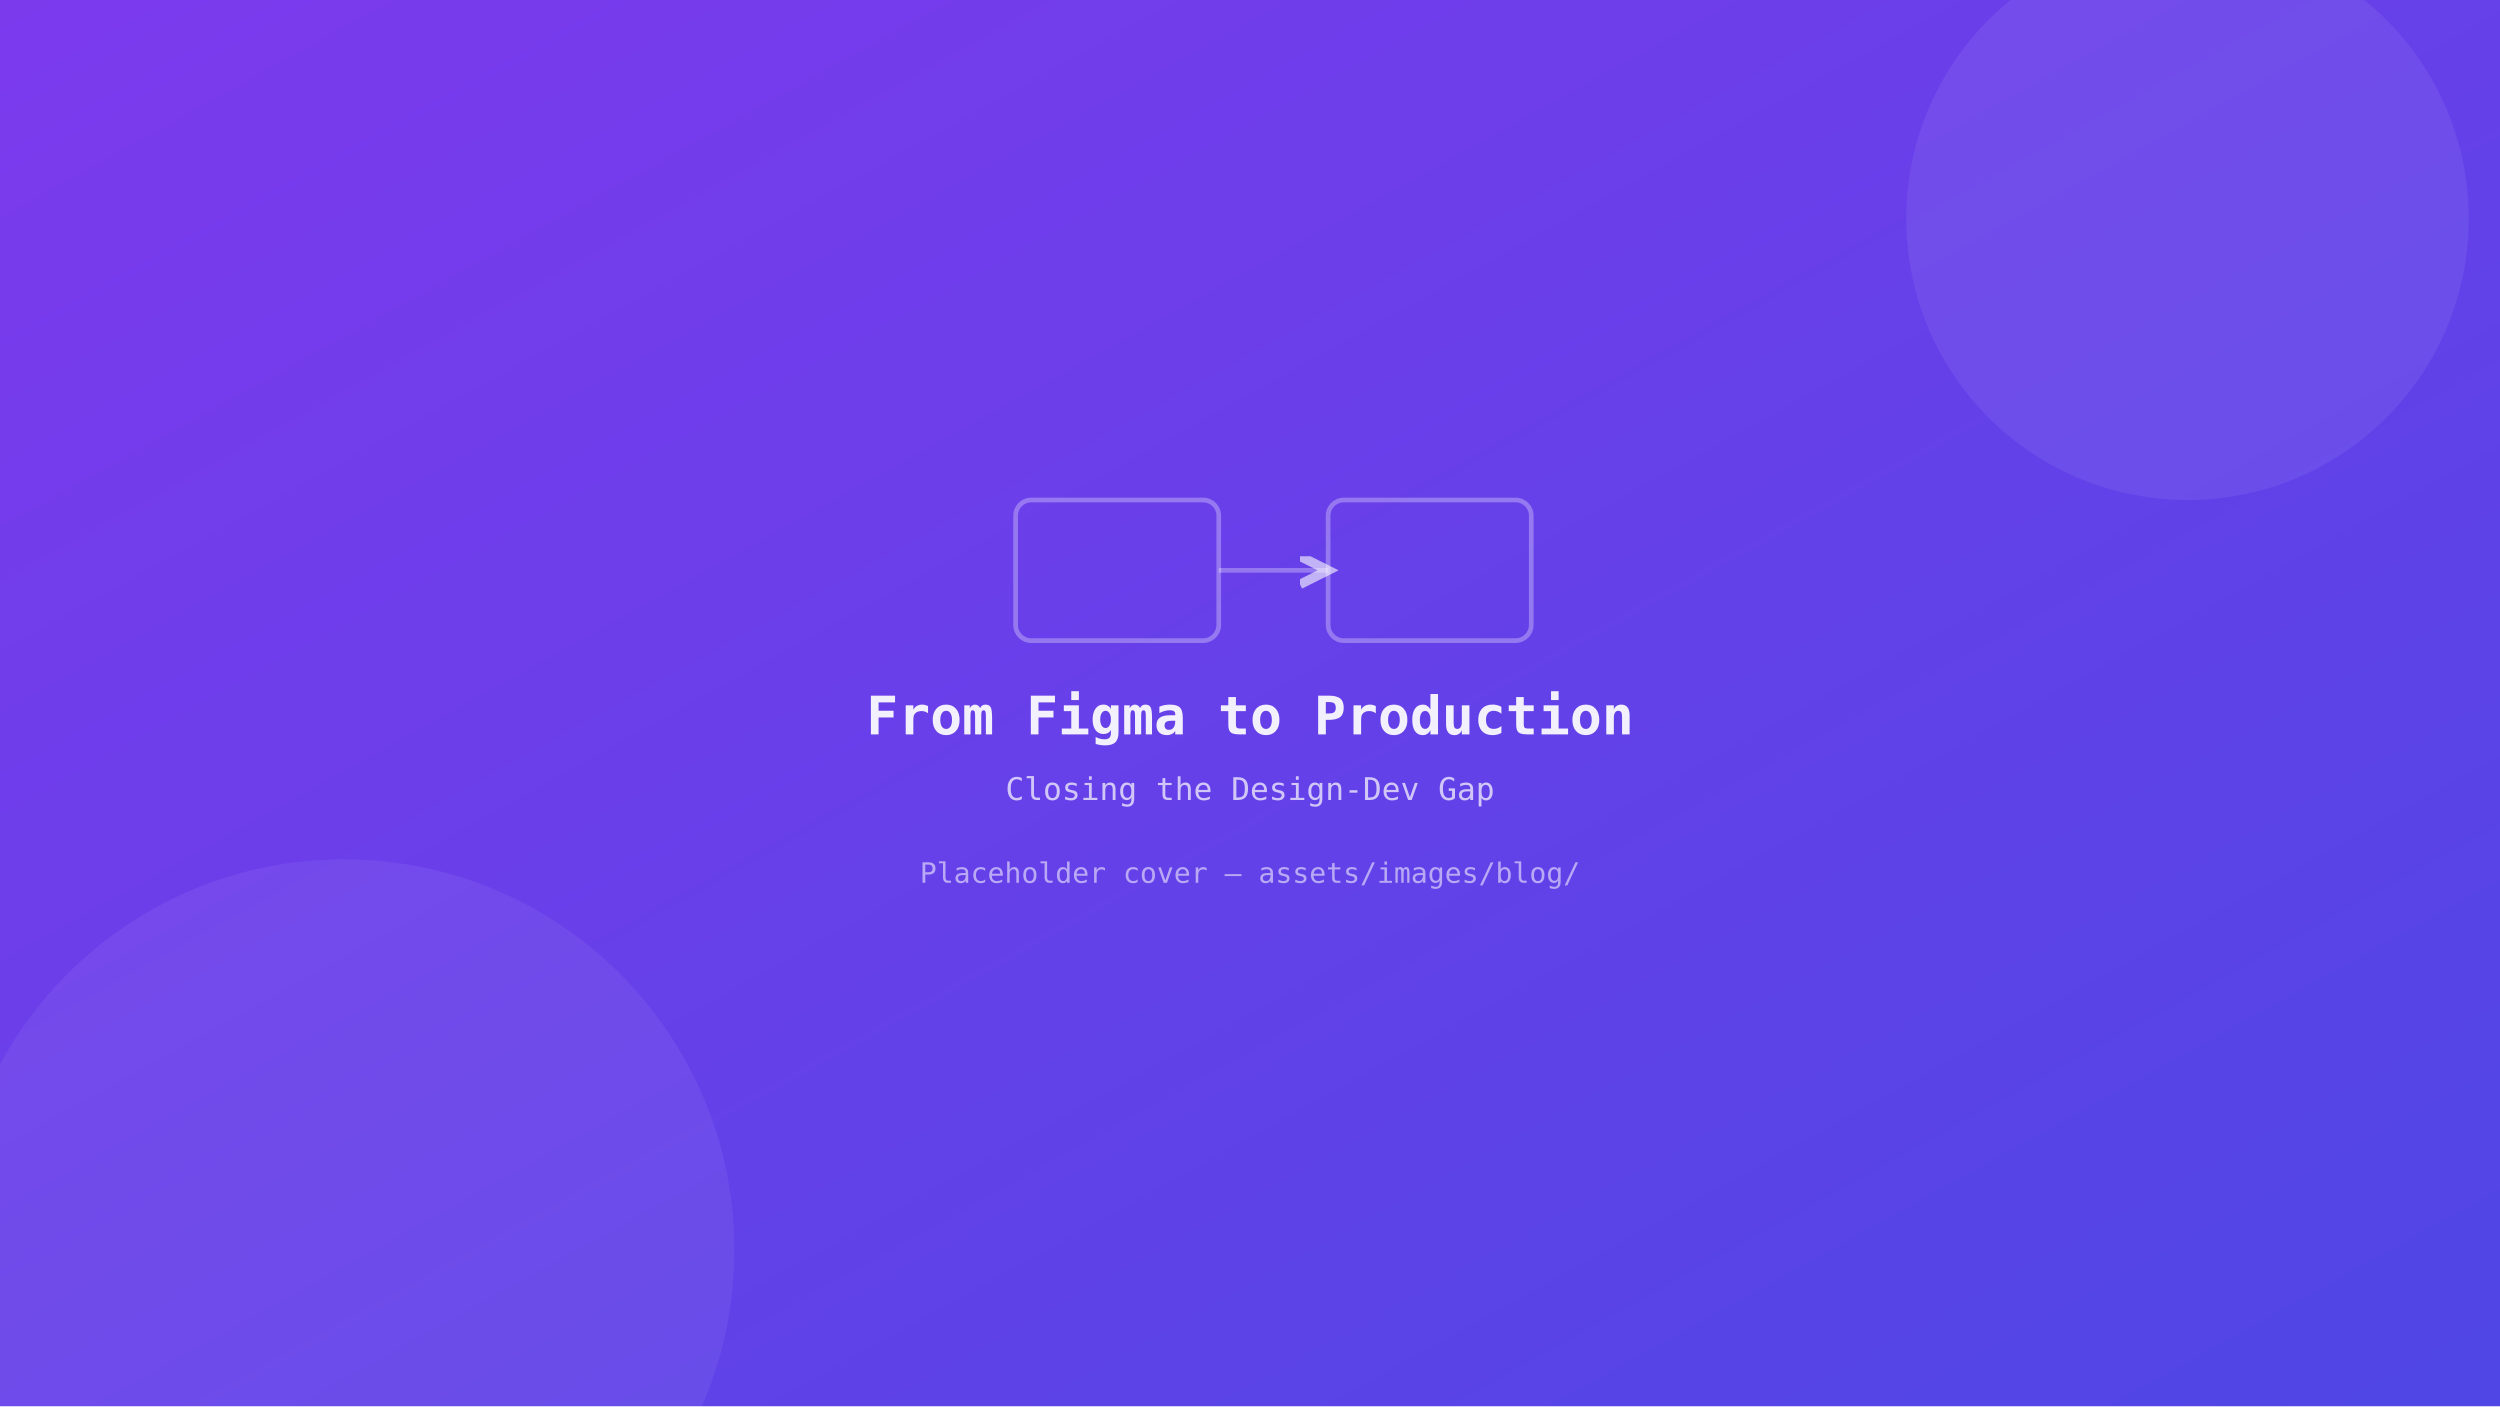
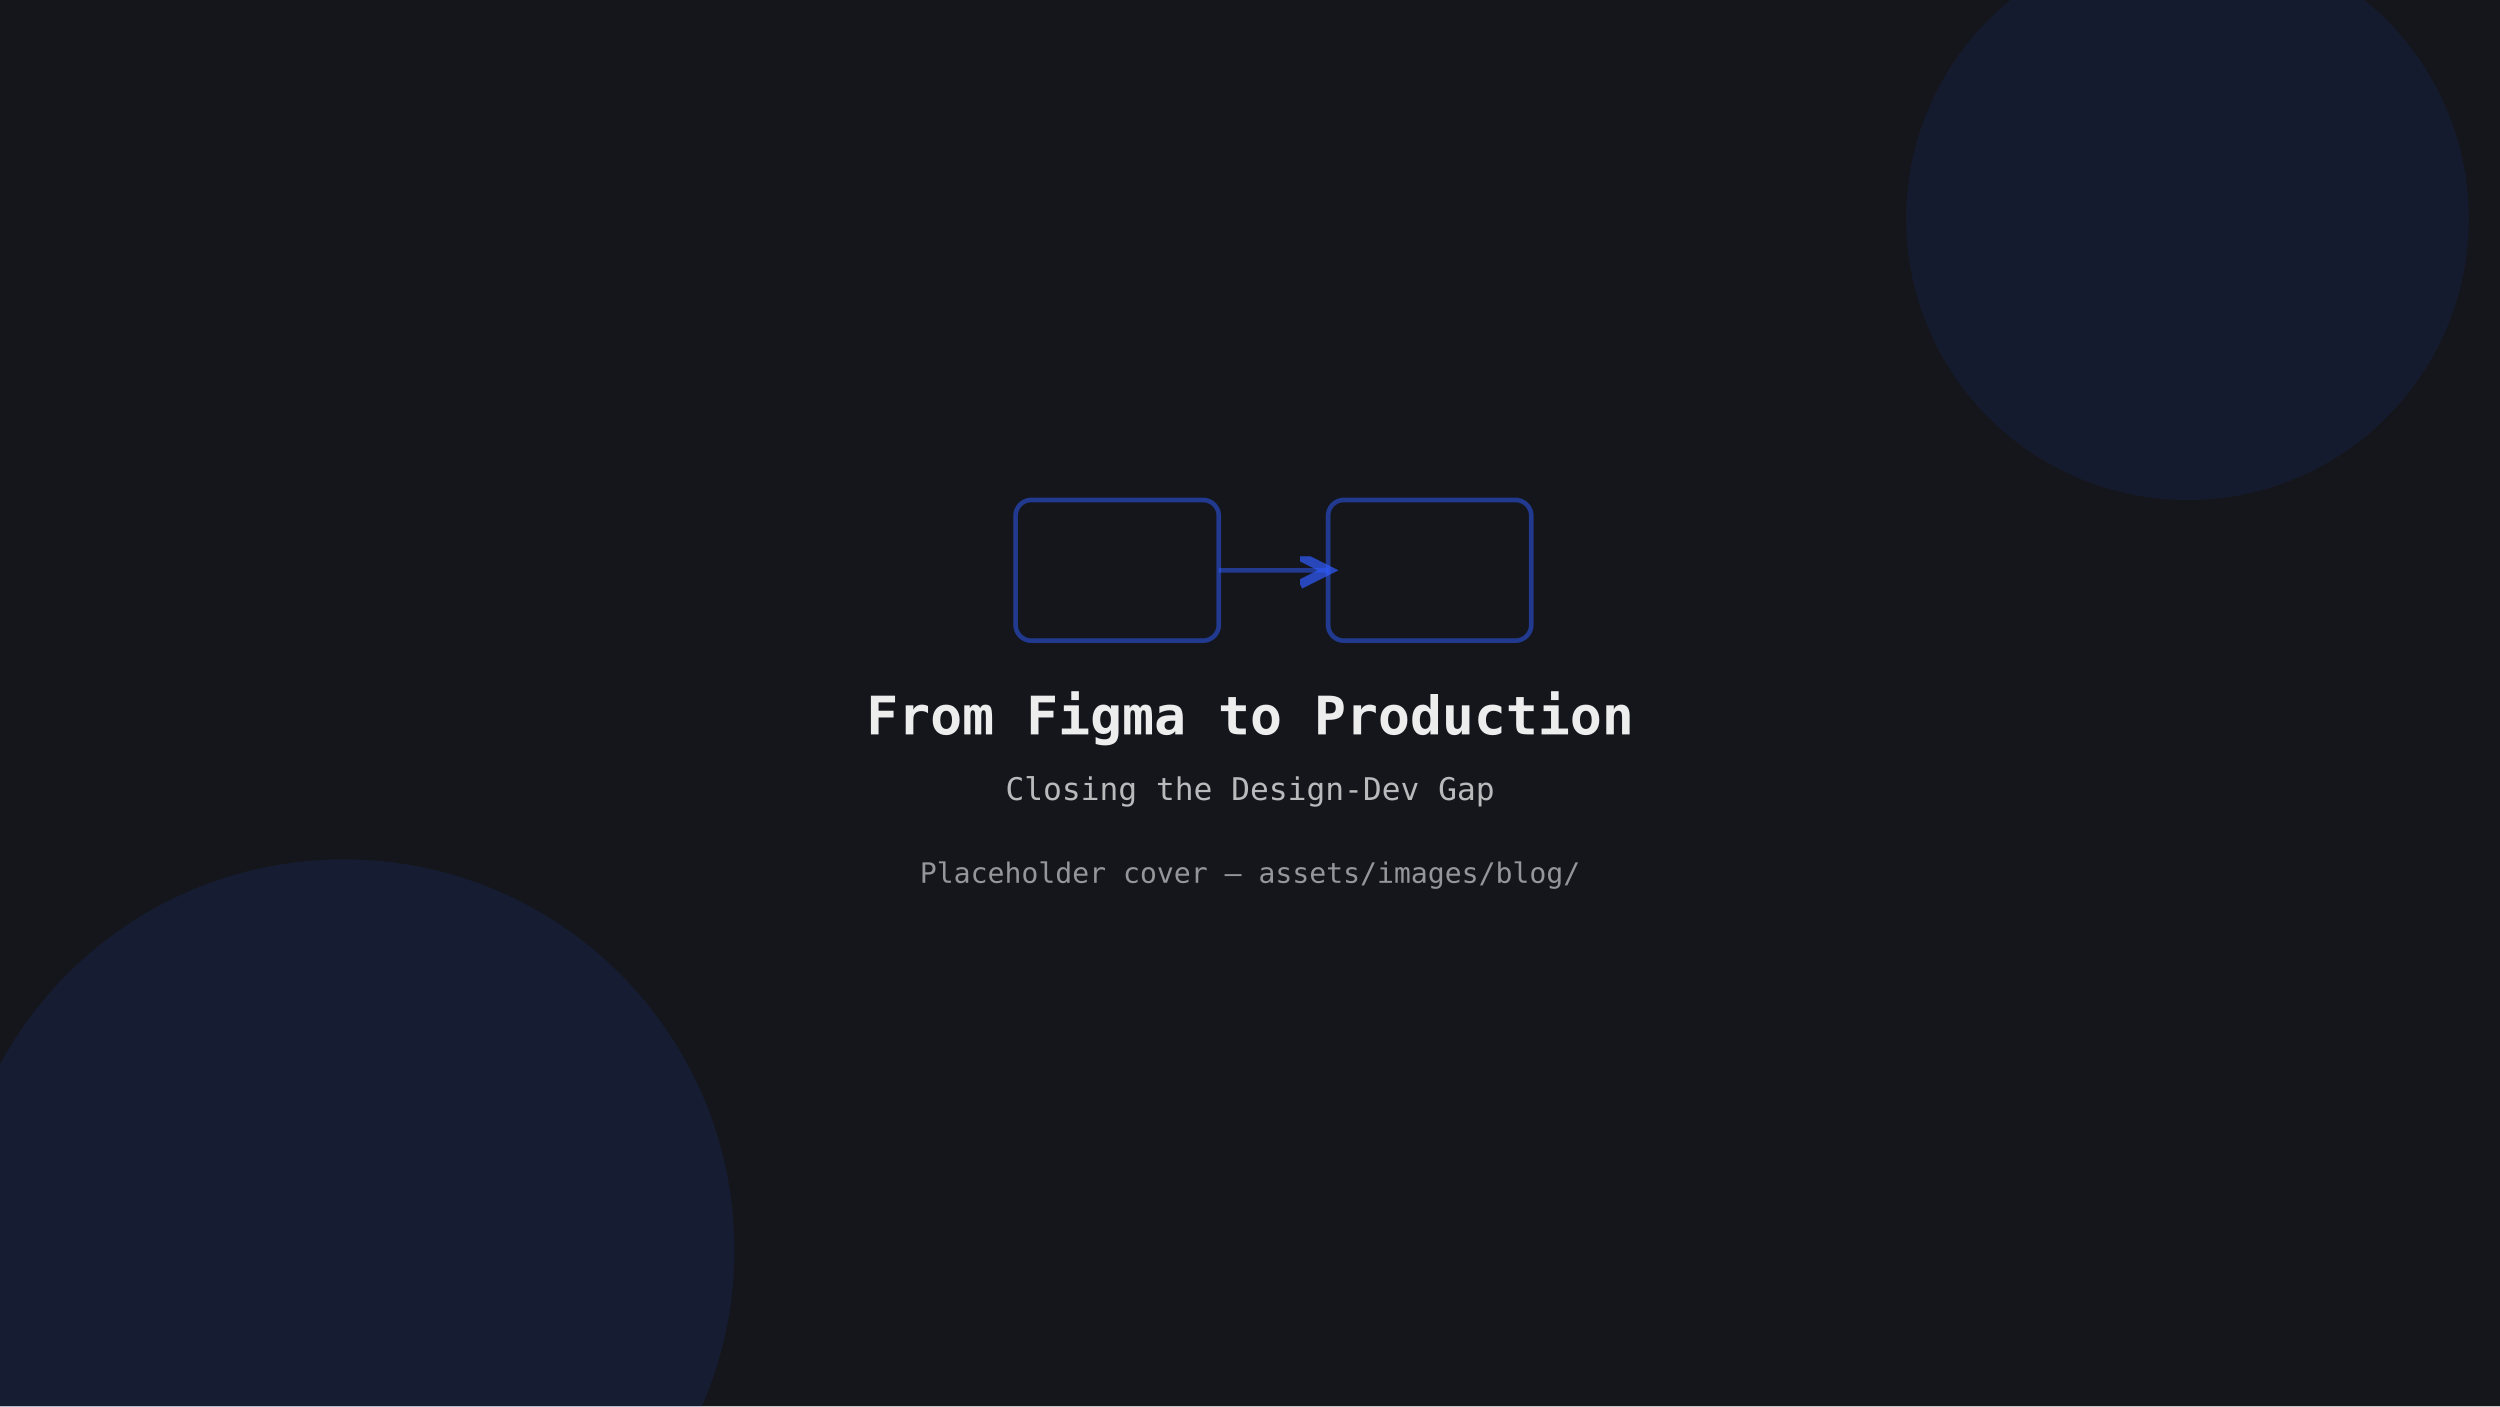
<svg xmlns="http://www.w3.org/2000/svg" width="1600" height="900" viewBox="0 0 1600 900">
-   <defs>
-     <linearGradient id="g" x1="0%" y1="0%" x2="100%" y2="100%">
-       <stop offset="0%" stop-color="#7c3aed" />
-       <stop offset="100%" stop-color="#4f46e5" />
-     </linearGradient>
-   </defs>
-   <rect width="1600" height="900" fill="url(#g)" />
-   <circle cx="220" cy="800" r="250" fill="rgba(255,255,255,0.06)" />
-   <circle cx="1400" cy="140" r="180" fill="rgba(255,255,255,0.07)" />
-   <g fill="none" stroke="rgba(255,255,255,0.3)" stroke-width="3">
+   <rect width="1600" height="900" fill="#14161c" />
+   <circle cx="220" cy="800" r="250" fill="rgba(47,92,255,0.10)" />
+   <circle cx="1400" cy="140" r="180" fill="rgba(47,92,255,0.08)" />
+   <g fill="none" stroke="rgba(47,92,255,0.5)" stroke-width="3">
    <rect x="650" y="320" width="130" height="90" rx="10" />
    <rect x="850" y="320" width="130" height="90" rx="10" />
    <path d="M 780 365 L 850 365" marker-end="url(#arrow)" />
  </g>
  <defs>
    <marker id="arrow" markerWidth="10" markerHeight="10" refX="6" refY="3" orient="auto">
-       <path d="M0,0 L6,3 L0,6" fill="none" stroke="rgba(255,255,255,0.6)" stroke-width="2" />
+       <path d="M0,0 L6,3 L0,6" fill="none" stroke="rgba(47,92,255,0.7)" stroke-width="2" />
    </marker>
  </defs>
-   <text x="800" y="470" font-family="'JetBrains Mono', monospace" font-size="34" font-weight="600" fill="rgba(255,255,255,0.92)" text-anchor="middle">From Figma to Production</text>
-   <text x="800" y="512" font-family="'JetBrains Mono', monospace" font-size="20" fill="rgba(255,255,255,0.7)" text-anchor="middle">Closing the Design-Dev Gap</text>
-   <text x="800" y="565" font-family="'JetBrains Mono', monospace" font-size="18" fill="rgba(255,255,255,0.55)" text-anchor="middle">Placeholder cover — assets/images/blog/</text>
+   <text x="800" y="470" font-family="'IBM Plex Mono', monospace" font-size="34" font-weight="600" fill="rgba(255,255,255,0.92)" text-anchor="middle">From Figma to Production</text>
+   <text x="800" y="512" font-family="'IBM Plex Mono', monospace" font-size="20" fill="rgba(255,255,255,0.7)" text-anchor="middle">Closing the Design-Dev Gap</text>
+   <text x="800" y="565" font-family="'IBM Plex Mono', monospace" font-size="18" fill="rgba(255,255,255,0.55)" text-anchor="middle">Placeholder cover — assets/images/blog/</text>
</svg>
